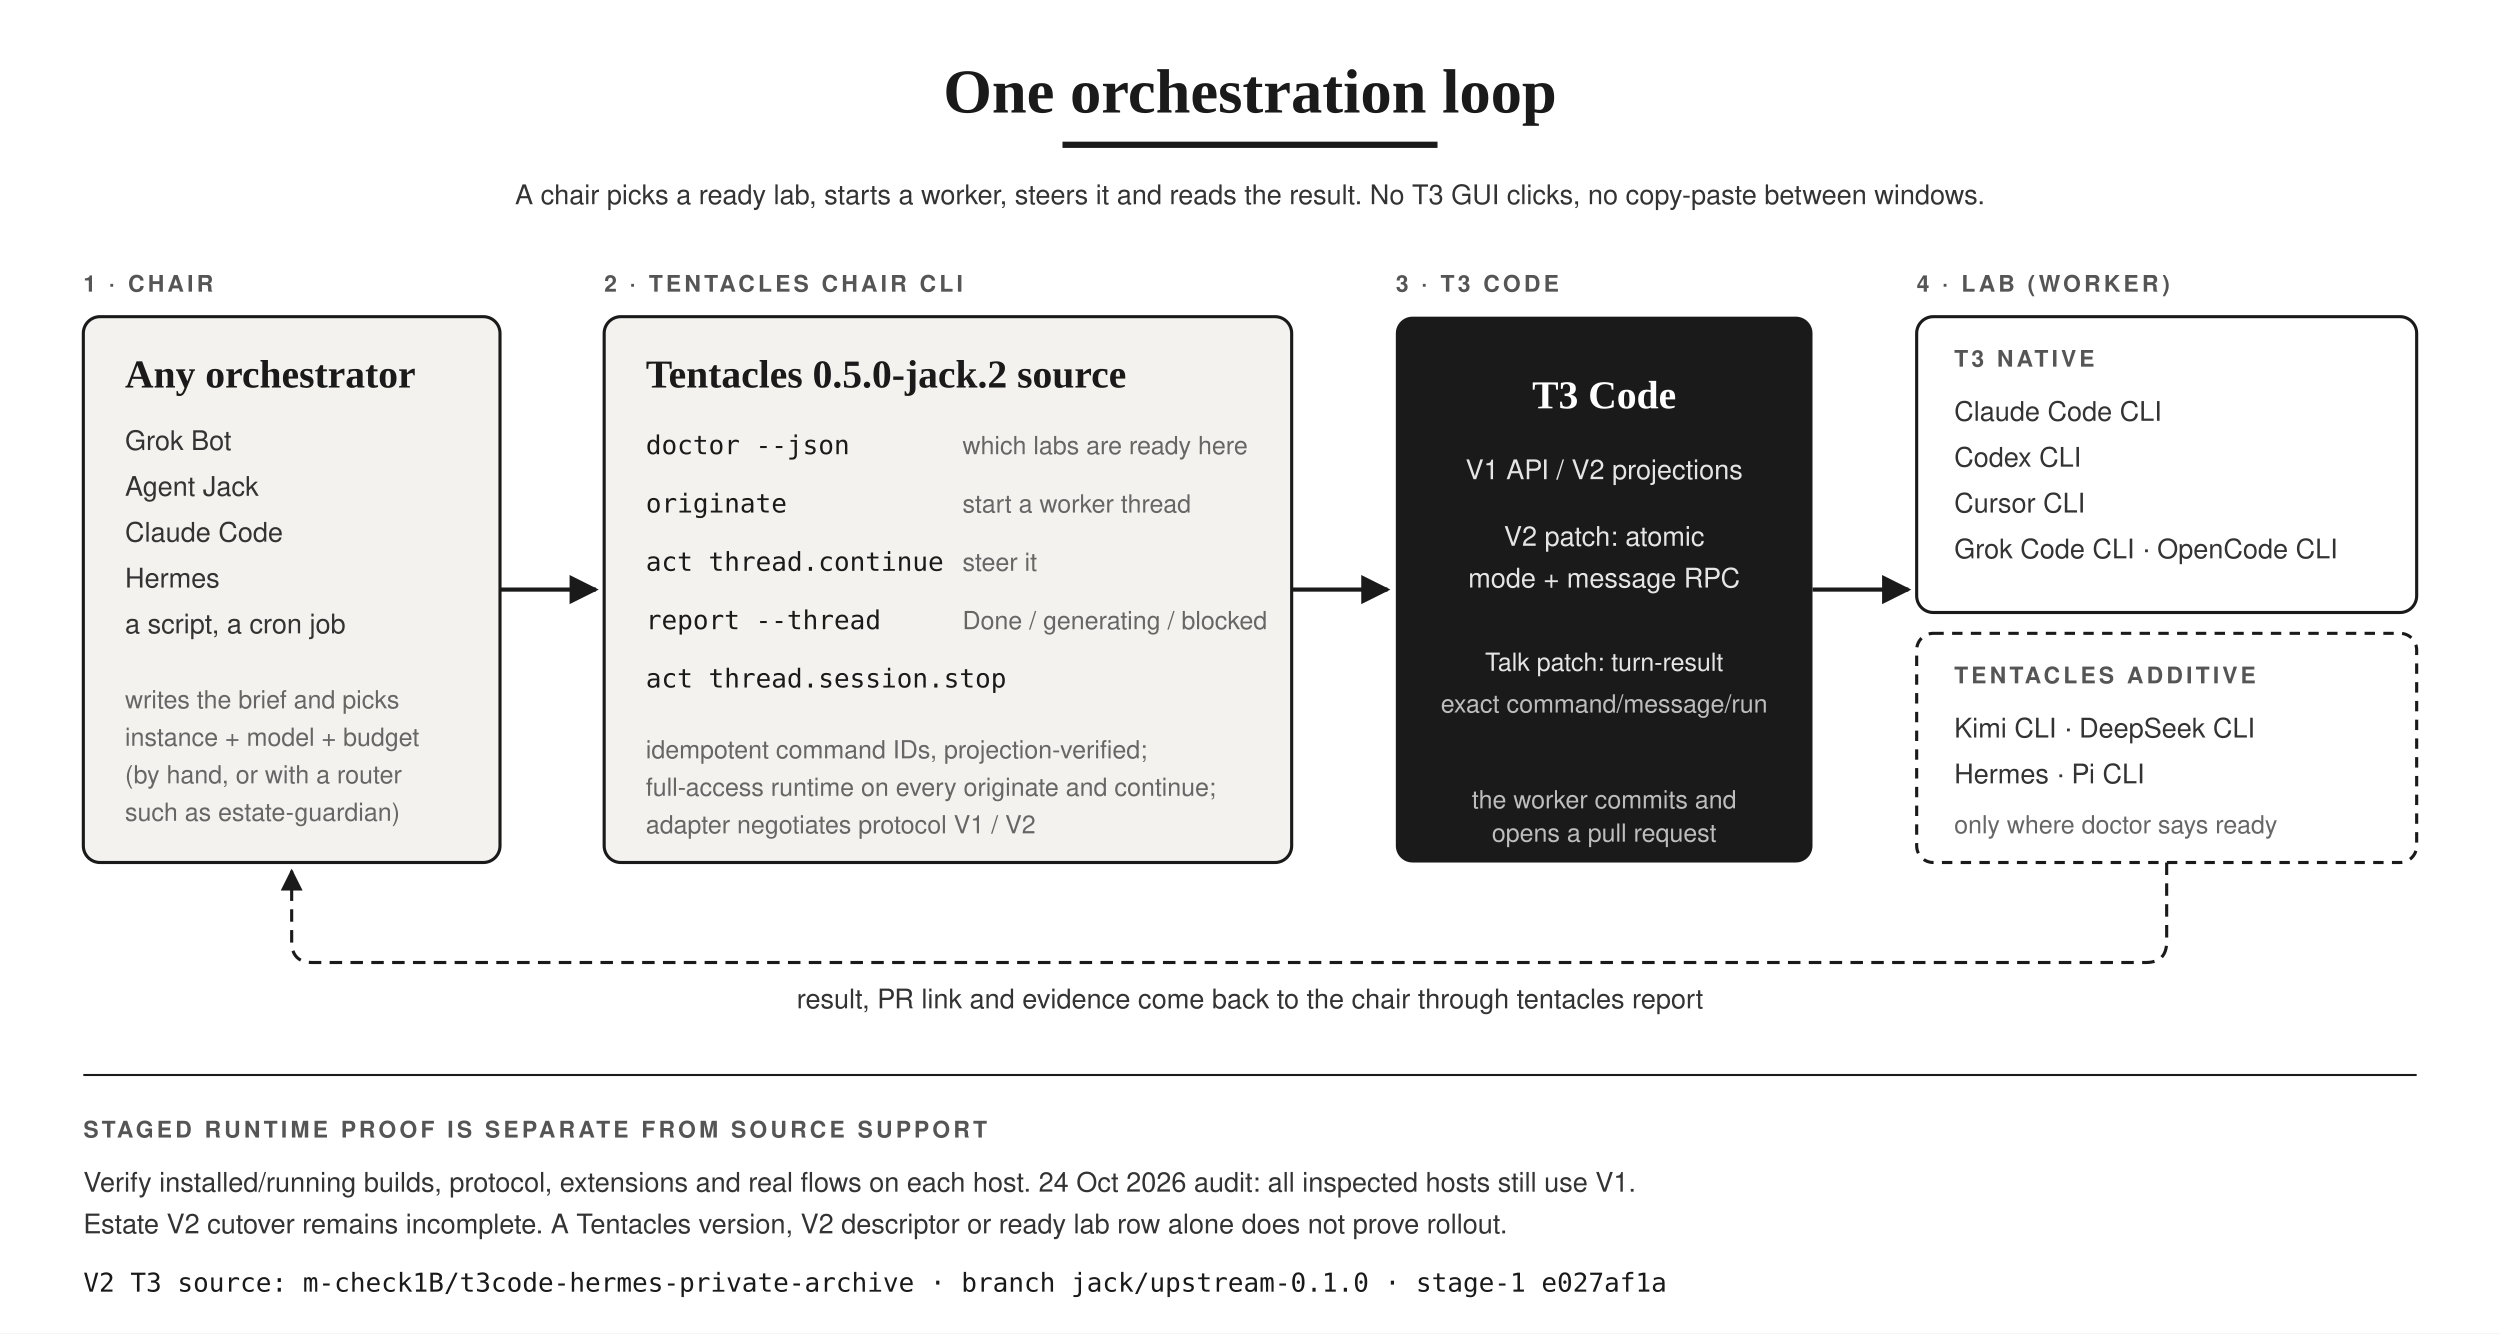
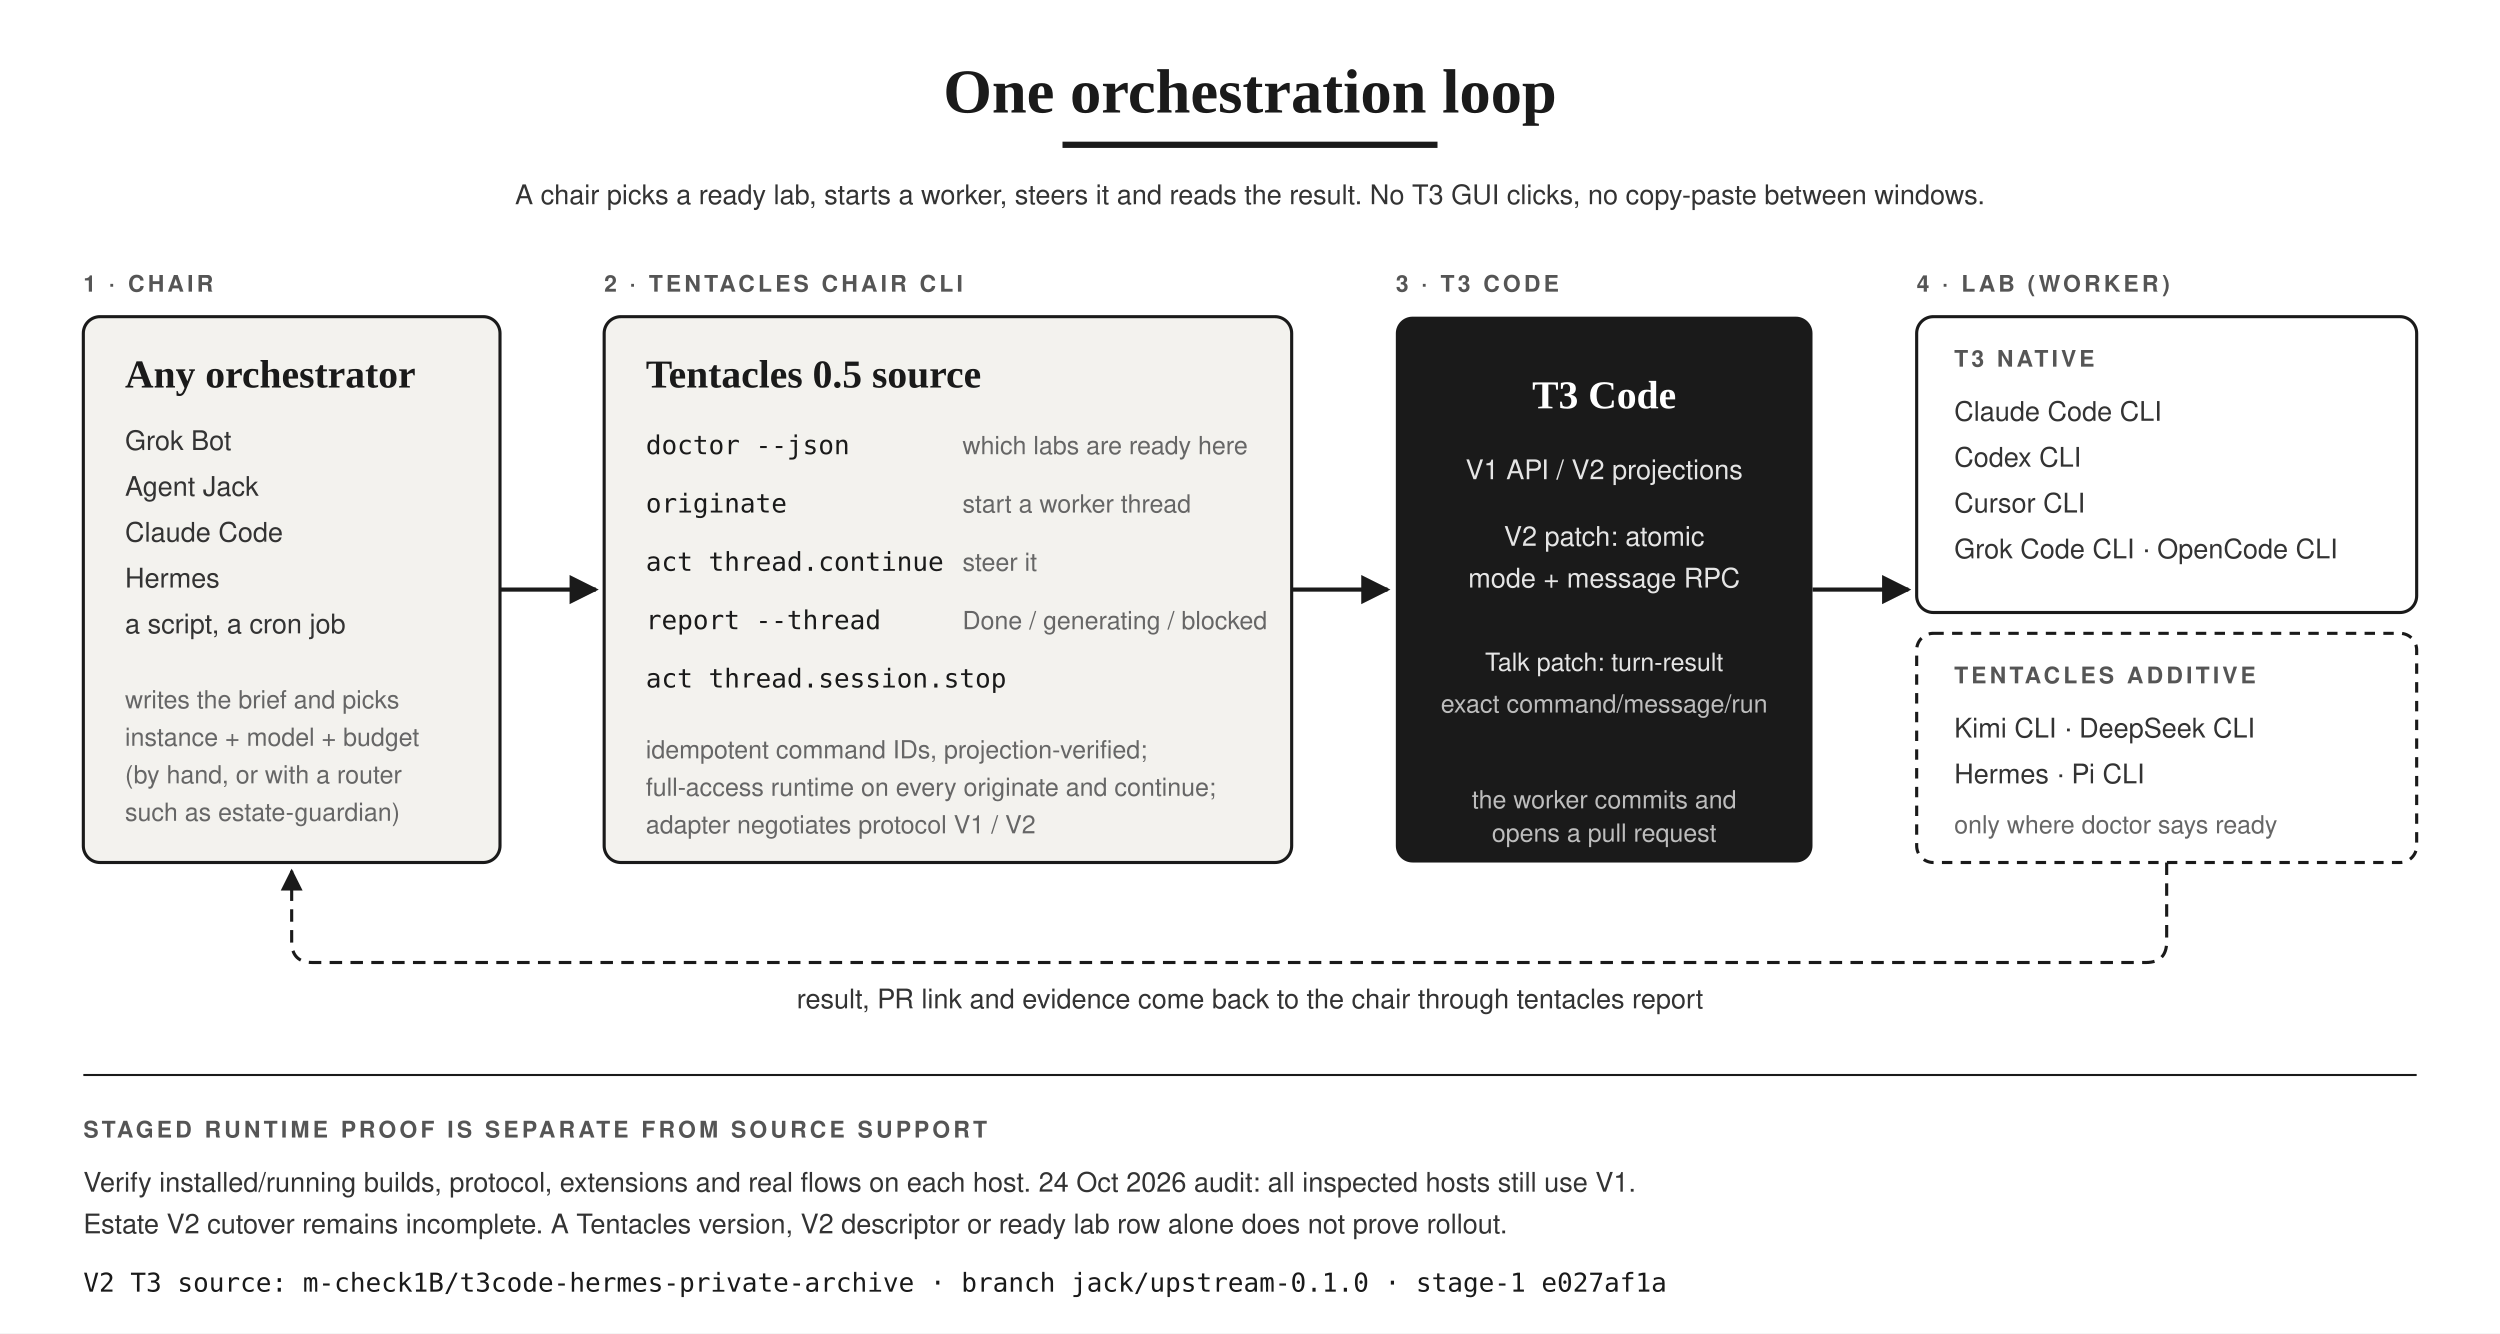
<svg xmlns="http://www.w3.org/2000/svg" viewBox="0 0 1200 640" width="1200" height="640">
  <defs>
    <marker id="a" viewBox="0 0 10 10" refX="9" refY="5" markerWidth="7" markerHeight="7" orient="auto-start-reverse">
      <path d="M0 0 L10 5 L0 10 z" fill="#1a1a1a" />
    </marker>
  </defs>
  <style>
    .serif { font-family: Georgia, 'Iowan Old Style', 'Times New Roman', serif }
    .sans { font-family: -apple-system, 'Segoe UI', Helvetica, Arial, sans-serif }
    .mono { font-family: ui-monospace, SFMono-Regular, Menlo, Consolas, monospace }
    .t { font-size: 30px; font-weight: 700; fill: #1a1a1a }
    .h { font-size: 19px; font-weight: 700; fill: #1a1a1a }
    .k { font-size: 11px; font-weight: 700; letter-spacing: .14em; fill: #555 }
    .s { font-size: 13px; fill: #333 }
    .m { font-size: 12.5px; fill: #1a1a1a }
    .n { font-size: 12px; fill: #666 }
  </style>
  <rect x="0" y="0" width="1200" height="640" fill="#ffffff" />
  <text x="600" y="54" text-anchor="middle" class="serif t">One orchestration loop</text>
  <rect x="510" y="68" width="180" height="3" fill="#1a1a1a" />
  <text x="600" y="98" text-anchor="middle" class="sans s">A chair picks a ready lab, starts a worker, steers it and reads the result. No T3 GUI clicks, no copy-paste between windows.</text>
  <text x="40" y="140" class="sans k">1 · CHAIR</text>
  <rect x="40" y="152" width="200" height="262" rx="8" fill="#f3f2ee" stroke="#1a1a1a" stroke-width="1.5" />
  <text x="60" y="186" class="serif h">Any orchestrator</text>
  <text x="60" y="216" class="sans s">Grok Bot</text>
  <text x="60" y="238" class="sans s">Agent Jack</text>
  <text x="60" y="260" class="sans s">Claude Code</text>
  <text x="60" y="282" class="sans s">Hermes</text>
  <text x="60" y="304" class="sans s">a script, a cron job</text>
  <text x="60" y="340" class="sans n">writes the brief and picks</text>
  <text x="60" y="358" class="sans n">instance + model + budget</text>
  <text x="60" y="376" class="sans n">(by hand, or with a router</text>
  <text x="60" y="394" class="sans n">such as estate-guardian)</text>
  <text x="290" y="140" class="sans k">2 · TENTACLES CHAIR CLI</text>
  <rect x="290" y="152" width="330" height="262" rx="8" fill="#f3f2ee" stroke="#1a1a1a" stroke-width="1.5" />
-   <text x="310" y="186" class="serif h">Tentacles 0.5.0-jack.2 source</text>
+   <text x="310" y="186" class="serif h">Tentacles 0.5 source</text>
  <text x="310" y="218" class="mono m">doctor --json</text>
  <text x="462" y="218" class="sans n">which labs are ready here</text>
  <text x="310" y="246" class="mono m">originate</text>
  <text x="462" y="246" class="sans n">start a worker thread</text>
  <text x="310" y="274" class="mono m">act thread.continue</text>
  <text x="462" y="274" class="sans n">  steer it</text>
  <text x="310" y="302" class="mono m">report --thread</text>
  <text x="462" y="302" class="sans n">Done / generating / blocked</text>
  <text x="310" y="330" class="mono m">act thread.session.stop</text>
  <text x="310" y="364" class="sans n">idempotent command IDs, projection-verified;</text>
  <text x="310" y="382" class="sans n">full-access runtime on every originate and continue;</text>
  <text x="310" y="400" class="sans n">adapter negotiates protocol V1 / V2</text>
  <text x="670" y="140" class="sans k">3 · T3 CODE</text>
  <rect x="670" y="152" width="200" height="262" rx="8" fill="#1a1a1a" />
  <text x="770" y="196" text-anchor="middle" class="serif h" fill="#ffffff" style="fill:#fff">T3 Code</text>
  <text x="770" y="230" text-anchor="middle" class="sans s" style="fill:#e5e5e5">V1 API / V2 projections</text>
  <text x="770" y="262" text-anchor="middle" class="sans s" style="fill:#e5e5e5">V2 patch: atomic</text>
  <text x="770" y="282" text-anchor="middle" class="sans s" style="fill:#e5e5e5">mode + message RPC</text>
  <text x="770" y="322" text-anchor="middle" class="sans n" style="fill:#e5e5e5">Talk patch: turn-result</text>
  <text x="770" y="342" text-anchor="middle" class="sans n" style="fill:#bdbdbd">exact command/message/run</text>
  <text x="770" y="388" text-anchor="middle" class="sans n" style="fill:#bdbdbd">the worker commits and</text>
  <text x="770" y="404" text-anchor="middle" class="sans n" style="fill:#bdbdbd">opens a pull request</text>
  <text x="920" y="140" class="sans k">4 · LAB (WORKER)</text>
  <rect x="920" y="152" width="240" height="142" rx="8" fill="#ffffff" stroke="#1a1a1a" stroke-width="1.5" />
  <text x="938" y="176" class="sans k">T3 NATIVE</text>
  <text x="938" y="202" class="sans s">Claude Code CLI</text>
  <text x="938" y="224" class="sans s">Codex CLI</text>
  <text x="938" y="246" class="sans s">Cursor CLI</text>
  <text x="938" y="268" class="sans s">Grok Code CLI · OpenCode CLI</text>
  <rect x="920" y="304" width="240" height="110" rx="8" fill="#ffffff" stroke="#1a1a1a" stroke-width="1.5" stroke-dasharray="5 4" />
  <text x="938" y="328" class="sans k">TENTACLES ADDITIVE</text>
  <text x="938" y="354" class="sans s">Kimi CLI · DeepSeek CLI</text>
  <text x="938" y="376" class="sans s">Hermes · Pi CLI</text>
  <text x="938" y="400" class="sans n">only where doctor says ready</text>
  <path d="M240 283 H286" stroke="#1a1a1a" stroke-width="2" fill="none" marker-end="url(#a)" />
  <path d="M620 283 H666" stroke="#1a1a1a" stroke-width="2" fill="none" marker-end="url(#a)" />
  <path d="M870 283 H916" stroke="#1a1a1a" stroke-width="2" fill="none" marker-end="url(#a)" />
  <path d="M1040 414 V452 Q1040 462 1030 462 H150 Q140 462 140 452 V418" stroke="#1a1a1a" stroke-width="1.5" stroke-dasharray="6 4" fill="none" marker-end="url(#a)" />
  <text x="600" y="484" text-anchor="middle" class="sans s">result, PR link and evidence come back to the chair through tentacles report</text>
  <line x1="40" y1="516" x2="1160" y2="516" stroke="#1a1a1a" stroke-width="1" />
  <text x="40" y="546" class="sans k">STAGED RUNTIME PROOF IS SEPARATE FROM SOURCE SUPPORT</text>
  <text x="40" y="572" class="sans s">Verify installed/running builds, protocol, extensions and real flows on each host. 24 Oct 2026 audit: all inspected hosts still use V1.</text>
  <text x="40" y="592" class="sans s">Estate V2 cutover remains incomplete. A Tentacles version, V2 descriptor or ready lab row alone does not prove rollout.</text>
  <text x="40" y="620" class="mono m">V2 T3 source: m-check1B/t3code-hermes-private-archive · branch jack/upstream-0.1.0 · stage-1 e027af1a</text>
</svg>
